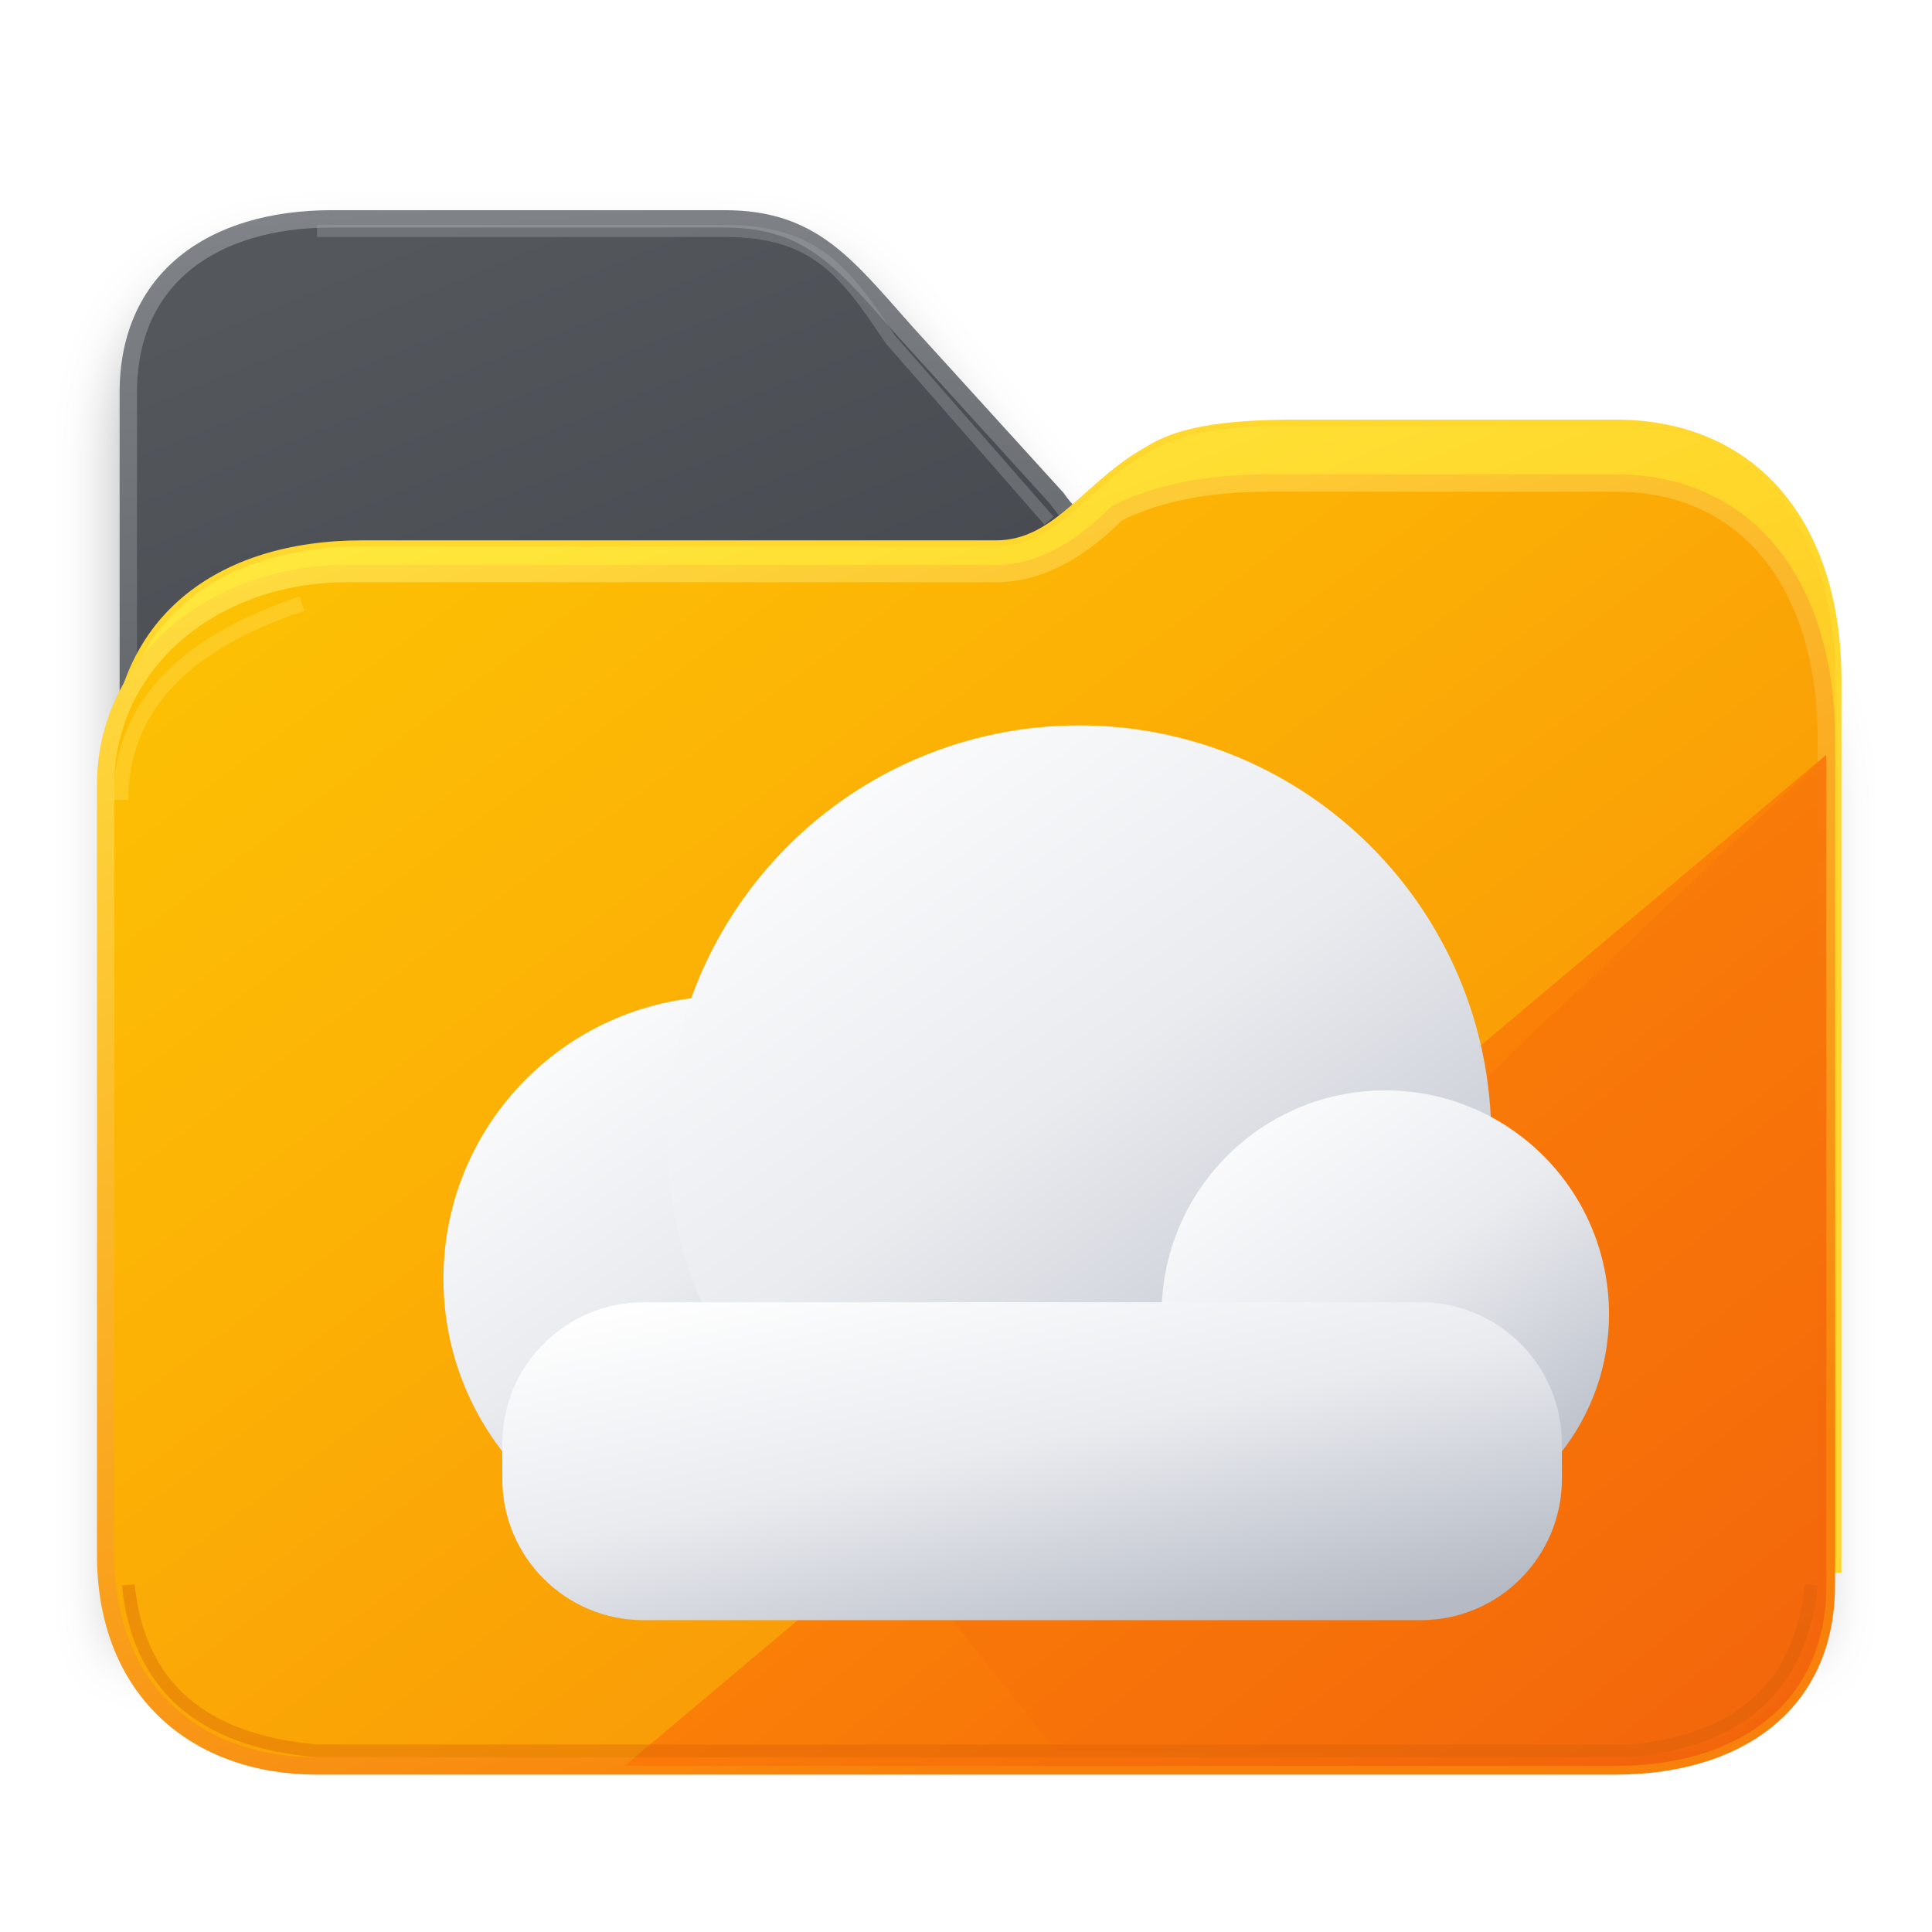
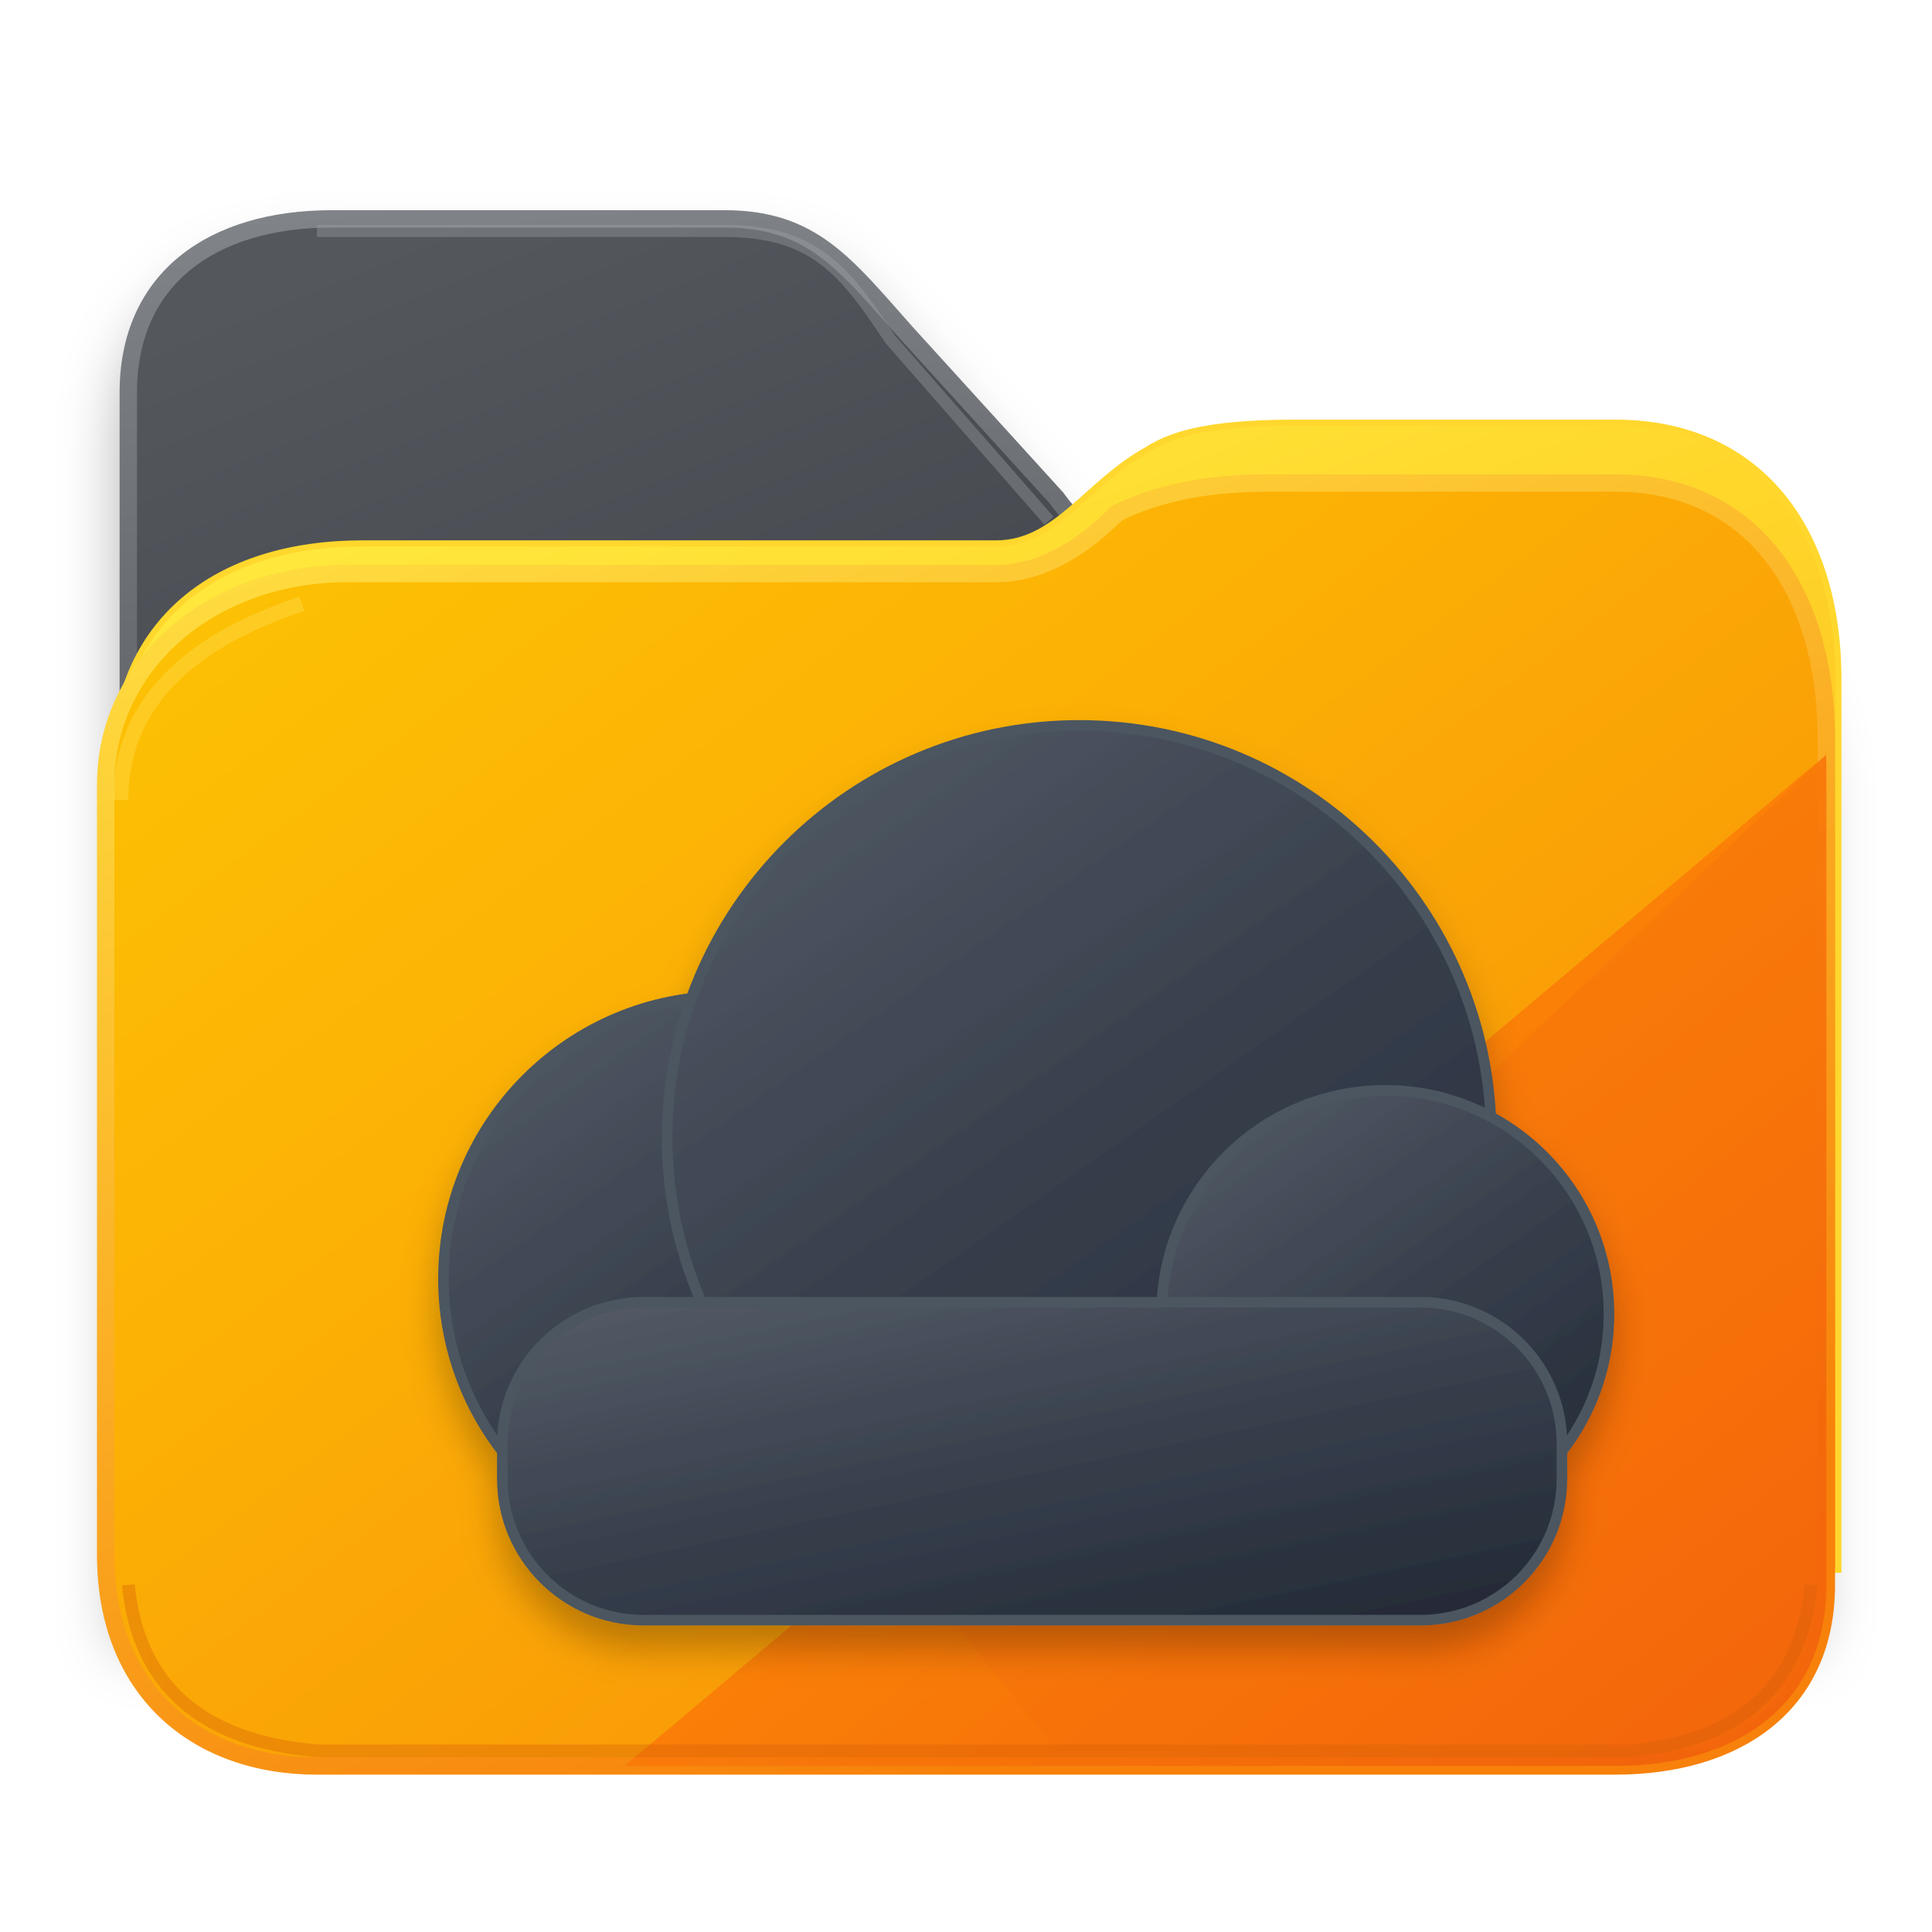
<svg xmlns="http://www.w3.org/2000/svg" width="128" height="128" viewBox="0 0 128 128" role="img" aria-label="Soplos Linux - folder-cloud">
  <defs>
    <linearGradient id="gold" x1=".1" y1="0" x2=".92" y2="1" gradientUnits="objectBoundingBox">
      <stop stop-color="#ffde3a" />
      <stop offset=".37" stop-color="#ffb800" />
      <stop offset=".72" stop-color="#ff9100" />
      <stop offset="1" stop-color="#fa5b07" />
    </linearGradient>
    <linearGradient id="orange" x1="0" y1="0" x2="1" y2="1">
      <stop stop-color="#ffc313" />
      <stop offset=".48" stop-color="#ff8500" />
      <stop offset="1" stop-color="#f34c15" />
    </linearGradient>
    <linearGradient id="fire" x1=".2" y1="0" x2=".7" y2="1">
      <stop stop-color="#ffe100" />
      <stop offset=".43" stop-color="#ff8b08" />
      <stop offset=".8" stop-color="#f84d25" />
      <stop offset="1" stop-color="#e82058" />
    </linearGradient>
    <linearGradient id="red" x1="0" y1="0" x2=".85" y2="1">
      <stop stop-color="#ffb350" />
      <stop offset=".5" stop-color="#ff5e21" />
      <stop offset="1" stop-color="#e52544" />
    </linearGradient>
    <linearGradient id="metal" x1="0" y1="0" x2=".4" y2="1">
      <stop stop-color="#fcfdff" />
      <stop offset=".38" stop-color="#e5e8ec" />
      <stop offset=".75" stop-color="#aeb4c0" />
      <stop offset="1" stop-color="#737b89" />
    </linearGradient>
    <linearGradient id="light" x1=".1" y1="0" x2=".8" y2="1">
      <stop stop-color="#ffffff" />
      <stop offset=".48" stop-color="#e9ebef" />
      <stop offset="1" stop-color="#b5bac4" />
    </linearGradient>
    <linearGradient id="dark" x1=".2" y1="0" x2=".7" y2="1">
      <stop stop-color="#858b96" />
      <stop offset=".23" stop-color="#4b525e" />
      <stop offset=".65" stop-color="#313744" />
      <stop offset="1" stop-color="#1f242e" />
    </linearGradient>
    <linearGradient id="panel" x1=".2" y1="0" x2=".8" y2="1">
      <stop stop-color="#444a55" />
      <stop offset="1" stop-color="#191d25" />
    </linearGradient>
    <linearGradient id="glass" x1="0" y1="0" x2="1" y2="1">
      <stop stop-color="#b6bbc4" />
      <stop offset=".23" stop-color="#5e6571" />
      <stop offset="1" stop-color="#20242d" />
    </linearGradient>
    <linearGradient id="green" x1="0" y1="0" x2="1" y2="1">
      <stop stop-color="#7ed74d" />
      <stop offset="1" stop-color="#1f8b36" />
    </linearGradient>
    <linearGradient id="screen" x1="0" y1="0" x2=".85" y2="1">
      <stop stop-color="#f7a42a" />
      <stop offset=".58" stop-color="#fa6427" />
      <stop offset="1" stop-color="#e9274c" />
    </linearGradient>
    <linearGradient id="azure" x1="0" y1="0" x2="1" y2="1">
      <stop stop-color="#8895a9" />
      <stop offset=".6" stop-color="#464e61" />
      <stop offset="1" stop-color="#2a303c" />
    </linearGradient>
-     <filter id="shadow" x="-20%" y="-20%" width="150%" height="160%" color-interpolation-filters="sRGB">
+     <filter id="shadow" x="-20%" y="-20%" width="150%" height="160%">
      <feGaussianBlur in="SourceAlpha" stdDeviation="2.2" />
      <feOffset dy="3" />
      <feComponentTransfer>
        <feFuncA type="linear" slope=".28" />
      </feComponentTransfer>
      <feMerge>
        <feMergeNode />
        <feMergeNode in="SourceGraphic" />
      </feMerge>
    </filter>
    <filter id="softshadow" x="-15%" y="-15%" width="140%" height="150%">
      <feGaussianBlur in="SourceAlpha" stdDeviation="1.5" />
      <feOffset dy="2" />
      <feComponentTransfer>
        <feFuncA type="linear" slope=".25" />
      </feComponentTransfer>
      <feMerge>
        <feMergeNode />
        <feMergeNode in="SourceGraphic" />
      </feMerge>
    </filter>
    <linearGradient id="sopGrey" x1=".2" y1="0" x2=".7" y2="1">
      <stop stop-color="#54575c" />
      <stop offset=".52" stop-color="#41444a" />
      <stop offset="1" stop-color="#25282e" />
    </linearGradient>
    <linearGradient id="sopBackStroke" x1="0" y1="0" x2=".1" y2="1">
      <stop stop-color="#81858a" />
      <stop offset="1" stop-color="#32353a" />
    </linearGradient>
    <linearGradient id="sopLip" x1=".1" y1="0" x2=".7" y2="1">
      <stop stop-color="#ffec41" />
      <stop offset=".42" stop-color="#ffd62a" />
      <stop offset="1" stop-color="#fab018" />
    </linearGradient>
    <linearGradient id="sopFace" x1="0" y1="0" x2="1" y2="1">
      <stop stop-color="#fcc504" />
      <stop offset=".36" stop-color="#fcb105" />
      <stop offset=".7" stop-color="#f99a07" />
      <stop offset="1" stop-color="#f68a08" />
    </linearGradient>
    <linearGradient id="sopPlainFace" x1=".07" y1=".08" x2=".87" y2="1">
      <stop stop-color="#fab410" />
      <stop offset=".53" stop-color="#f5a10e" />
      <stop offset="1" stop-color="#ee900c" />
    </linearGradient>
    <linearGradient id="sopOrangeFacet" x1="0" y1="0" x2="1" y2="1">
      <stop stop-color="#ee900c" />
      <stop offset=".46" stop-color="#fb7a08" />
      <stop offset="1" stop-color="#ef560c" />
    </linearGradient>
    <linearGradient id="sopPhotoFacet" x1="0" y1="0" x2="1" y2="1">
      <stop stop-color="#f5a10e" />
      <stop offset=".5" stop-color="#ff810a" />
      <stop offset="1" stop-color="#f35a0a" />
    </linearGradient>
    <linearGradient id="sopPaper" x1="0" y1="0" x2="1" y2="1">
      <stop stop-color="#fff" />
      <stop offset=".45" stop-color="#fafafa" />
      <stop offset="1" stop-color="#d9dce0" />
    </linearGradient>
    <linearGradient id="sopGlyphDark" x1=".1" y1="0" x2=".8" y2="1">
      <stop stop-color="#535a65" />
      <stop offset=".56" stop-color="#363e4b" />
      <stop offset="1" stop-color="#252c38" />
    </linearGradient>
    <linearGradient id="sopImageTile" x1="0" y1="0" x2="1" y2="1">
      <stop stop-color="#ffa36d" />
      <stop offset=".55" stop-color="#ff735b" />
      <stop offset="1" stop-color="#f04d44" />
    </linearGradient>
    <linearGradient id="sopOutline" x1="0" y1="0" x2=".5" y2="1">
      <stop stop-color="#ffe544" />
      <stop offset="1" stop-color="#f7810a" />
    </linearGradient>
    <clipPath id="sopFrontClip">
      <path d="M7 52 C7 44 14 38 23 38 H66 Q70 38 74 34 Q78 32 84 32 H107 C116 32 121 39 121 49 V105 C121 113 115 117 107 117 H21 C13 117 7 112 7 103 Z" />
    </clipPath>
    <filter id="sopBlurShadow" x="-20%" y="-20%" width="140%" height="160%">
      <feGaussianBlur stdDeviation="2" />
    </filter>
  </defs>
  <path d="M8 56 V26 C8 18 14 14 22 14 H48 C54 14 56 16 60 21 L70 33 C73 37 76 37 83 37 H107 C115 37 120 42 120 50 V106 H8 Z" fill="#000" opacity=".31" transform="translate(0 3)" filter="url(#sopBlurShadow)" />
  <path d="M8.5 54 V26 C8.5 18.5 14 14.5 22 14.5 H48 C53.8 14.5 56 17.5 60 22 L70 33 C72.5 36.5 75.5 37 83 37 H108 C115 37 119.5 42 119.5 49 V104 H8.5Z" fill="url(#sopGrey)" stroke="url(#sopBackStroke)" stroke-width="1.15" />
  <path d="M21 15.3 H48 C54 15.3 56 18 59 22.5 L69.5 34.5" fill="none" stroke="#9fa2a6" stroke-width=".8" opacity=".38" />
  <path d="M7.5 56 V51 C7.5 41 14.5 36 24 36 H66 C70 36 72 32 76 29.8 C78 28.5 81 28 86 28 H107 C116.5 28 121.8 35 121.8 45 V104 H7.5Z" fill="url(#sopLip)" stroke="#ffd72d" stroke-width=".4" />
  <path d="M7 52 C7 44 14 38 23 38 H66 Q70 38 74 34 Q78 32 84 32 H107 C116 32 121 39 121 49 V105 C121 113 115 117 107 117 H21 C13 117 7 112 7 103 Z" fill="url(#sopFace)" stroke="url(#sopOutline)" stroke-width="1.15" />
  <g clip-path="url(#sopFrontClip)">
    <path d="M121 50 39 119 H124 Z" fill="url(#sopOrangeFacet)" opacity=".80" />
    <path d="M121 50 62 106 70 116 122 116Z" fill="#f66c09" opacity=".30" />
  </g>
  <path d="M8 53 Q8 44 20 40" fill="none" stroke="#ffda45" stroke-width="1" opacity=".46" />
  <path d="M8.5 105 Q9.5 115 21 116 H108 Q119 115 120 105" fill="none" stroke="#d65f07" stroke-width=".85" opacity=".36" />
-   <g transform="translate(13 27) scale(.78)">
-     <g>
-       <circle cx="45" cy="74" r="24" fill="url(#light)" />
-       <circle cx="75" cy="62" r="35" fill="url(#light)" />
-       <circle cx="101" cy="77" r="19" fill="url(#light)" />
-       <rect x="26" y="76" width="90" height="27" rx="12" fill="url(#light)" />
+   <g transform="translate(13 27) scale(.78)" filter="url(#softshadow)">
+     <g fill="url(#sopGlyphDark)" stroke="#4c5660" stroke-width=".9">
+       <circle cx="45" cy="74" r="24" />
+       <circle cx="75" cy="62" r="35" />
+       <circle cx="101" cy="77" r="19" />
+       <rect x="26" y="76" width="90" height="27" rx="12" />
    </g>
  </g>
</svg>
